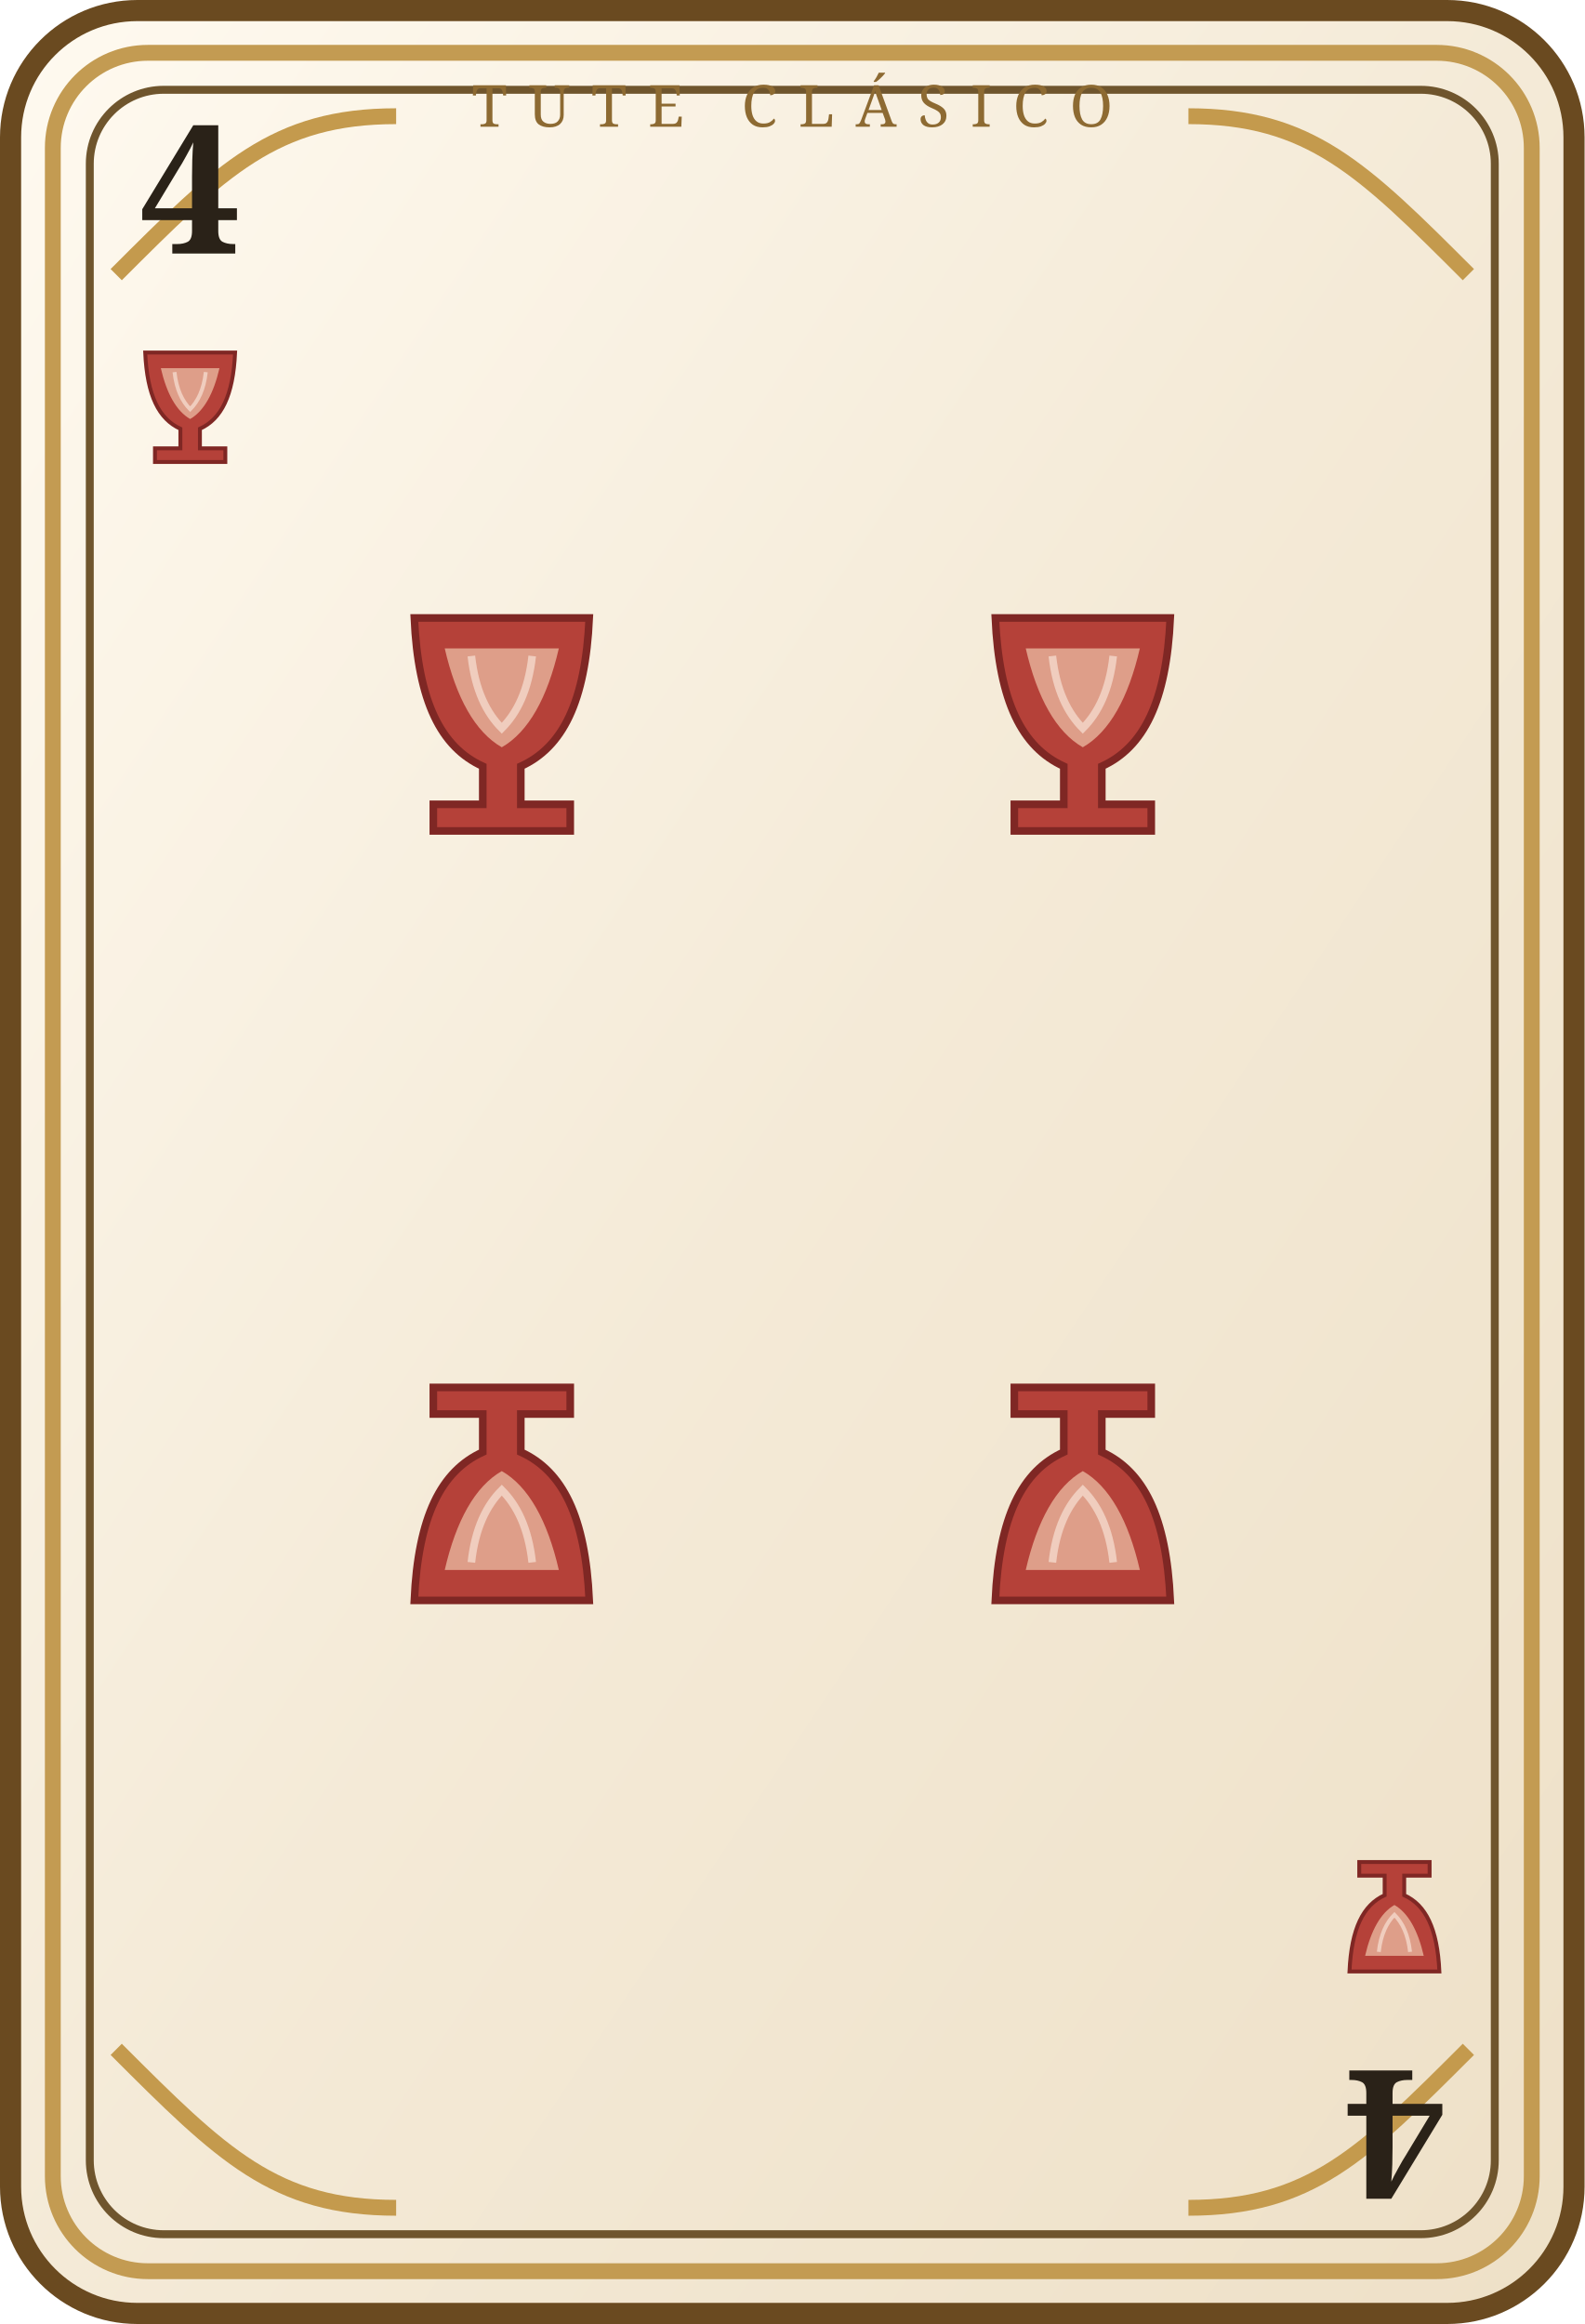
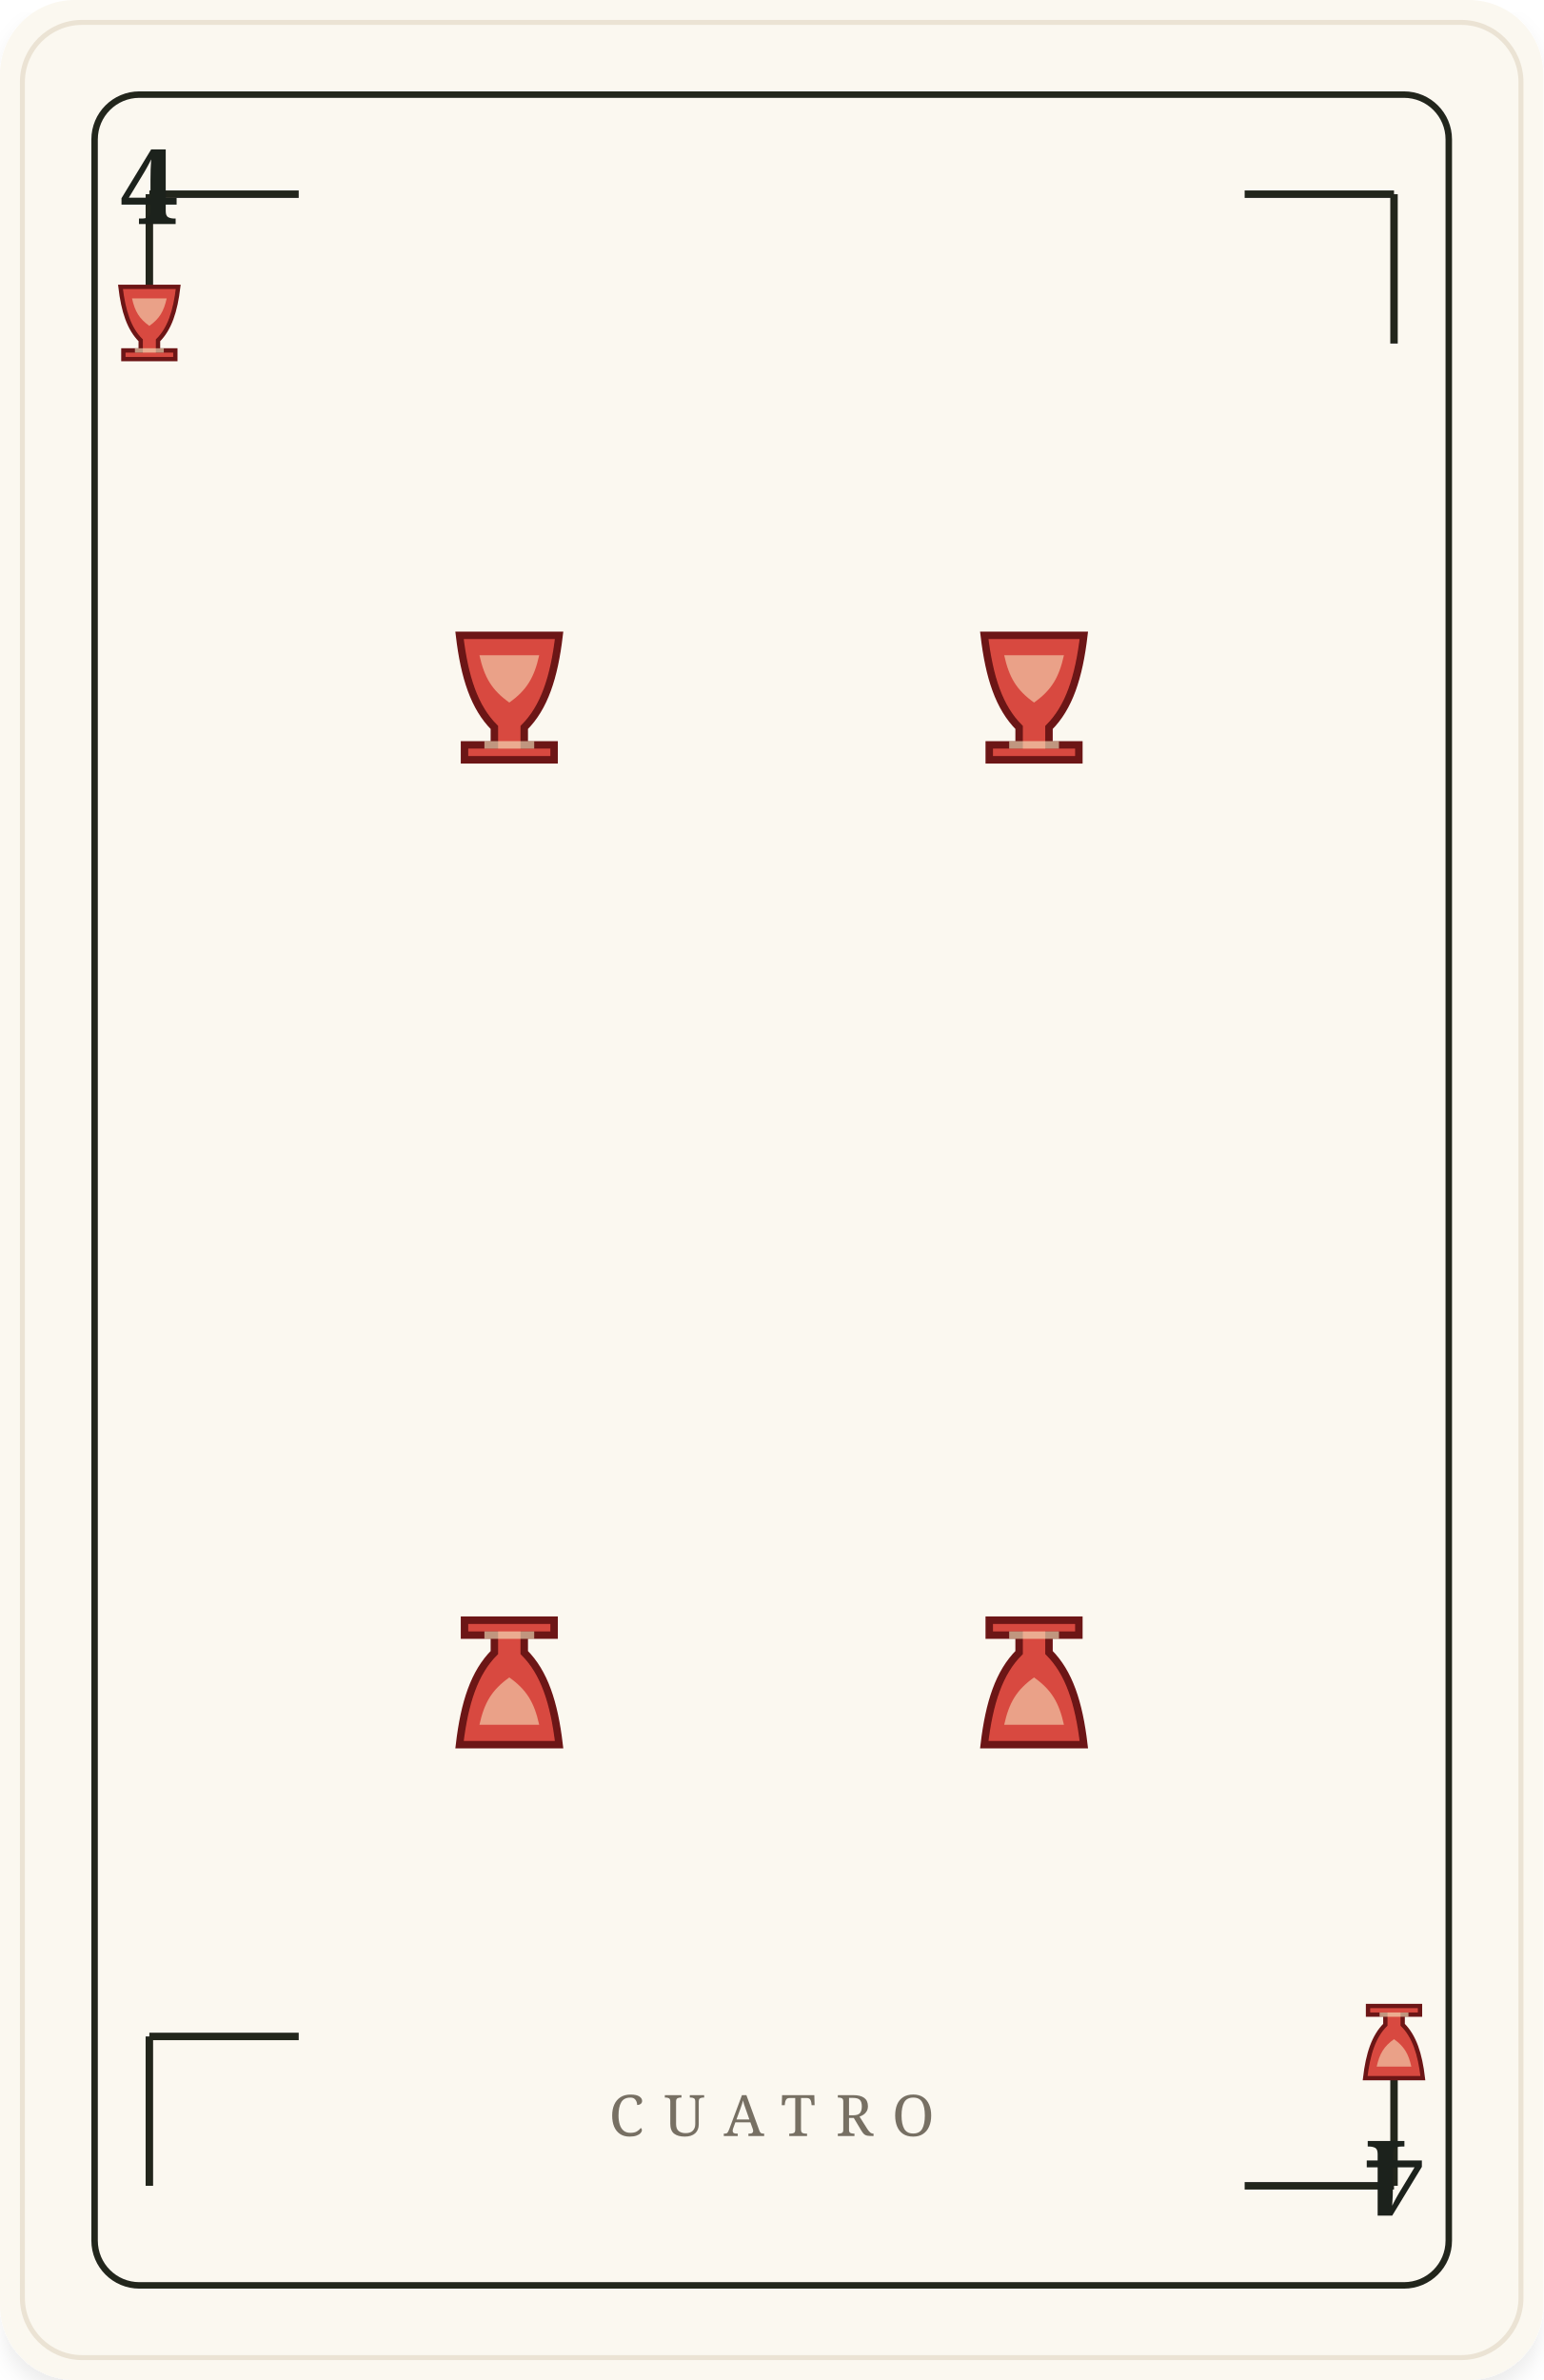
- <svg xmlns="http://www.w3.org/2000/svg" width="300" height="440" viewBox="0 0 300 440">
+ <svg xmlns="http://www.w3.org/2000/svg" width="620" height="956" viewBox="0 0 620 956">
  <defs>
-     <linearGradient id="paper" x1="0" y1="0" x2="1" y2="1">
-       <stop offset="0" stop-color="#fffaf0" />
-       <stop offset=".5" stop-color="#f4ead7" />
-       <stop offset="1" stop-color="#eee0c7" />
+     <filter id="shadow" x="-20%" y="-20%" width="140%" height="140%">
+       <feDropShadow dx="0" dy="5" stdDeviation="4" flood-opacity=".08" />
+     </filter>
+     <linearGradient id="oroFill" x1="0" x2="1">
+       <stop offset="0" stop-color="#f7db89" />
+       <stop offset="1" stop-color="#d19309" />
    </linearGradient>
-     <linearGradient id="gold" x1="0" y1="0" x2="1" y2="1">
-       <stop offset="0" stop-color="#fff0ae" />
-       <stop offset=".48" stop-color="#d9aa45" />
-       <stop offset="1" stop-color="#9f6810" />
-     </linearGradient>
-     <linearGradient id="cloth" x1="0" y1="0" x2="1" y2="1">
-       <stop offset="0" stop-color="#fff" />
-       <stop offset="1" stop-color="#000" />
-     </linearGradient>
-     <filter id="grain">
-       <feTurbulence type="fractalNoise" baseFrequency=".8" numOctaves="2" seed="4" />
-       <feColorMatrix values="1 0 0 0 0 0 1 0 0 0 0 0 1 0 0 0 0 0 .035 0" />
-     </filter>
-     <filter id="shadow">
-       <feDropShadow dx="0" dy="3" stdDeviation="2" flood-opacity=".2" />
-     </filter>
  </defs>
-   <rect x="2" y="2" width="296" height="436" rx="24" fill="url(#paper)" stroke="#6a4a20" stroke-width="4" />
-   <rect x="10" y="10" width="280" height="420" rx="18" fill="none" stroke="#c39b52" stroke-width="3" />
-   <rect x="17" y="17" width="266" height="406" rx="14" fill="none" stroke="#6f552d" stroke-width="1.5" />
-   <path d="M22 52C42 32 52 22 75 22M225 22c23 0 33 10 53 30M22 388c20 20 30 30 53 30M225 418c23 0 33-10 53-30" fill="none" stroke="#c49a4d" stroke-width="3" />
-   <g>
-     <g transform="translate(95 135) rotate(0) scale(0.72)" opacity="1">
-       <path d="M-23-25h46c-1 22-7 34-18 39v10h13v7h-36v-7h13V14c-11-5-17-17-18-39Z" fill="#b54139" stroke="#7f2724" stroke-width="2" />
-       <path d="M-15-17h30C12-4 7 5 0 9-7 5-12-4-15-17Z" fill="#efc2a7" opacity=".72" />
-       <path d="M-8-15c1 9 4 15 8 19 4-4 7-10 8-19" fill="none" stroke="#f6dfd3" stroke-width="2" opacity=".72" />
+   <g filter="url(#shadow)">
+     <rect width="620" height="956" rx="30" fill="#fbf8f0" />
+     <rect x="9" y="9" width="602" height="938" rx="24" fill="none" stroke="#ebe3d4" stroke-width="2" />
+     <rect x="38" y="38" width="544" height="880" rx="18" fill="none" stroke="#23251f" stroke-width="2.6" />
+     <path d="M60 78H120M60 78V138" stroke="#23251f" stroke-width="3" />
+     <path d="M500 78H560M560 78V138" stroke="#23251f" stroke-width="3" />
+     <path d="M60 818H120M60 818V878" stroke="#23251f" stroke-width="3" />
+     <path d="M500 878H560M560 818V878" stroke="#23251f" stroke-width="3" />
+     <g transform="translate(60 90)">
+       <text x="0" y="0" text-anchor="middle" font-family="Georgia,serif" font-size="42" font-weight="700" fill="#1d211b">4</text>
+       <g transform="translate(0 38) scale(.58)">
+         <path d="M-20 -22H20C18 -5 14 7 6 15V22H18V28H-18V22H-6V15C-14 7 -18 -5 -20 -22Z" fill="#d84a3f" stroke="#6c1415" stroke-width="3" />
+         <path d="M-12 -14H12C10 -5 7 0 0 5C-7 0 -10 -5 -12 -14Z" fill="#f5d6b5" opacity=".62" />
+         <path d="M-10 22H10" stroke="#f8edc7" stroke-width="3" opacity=".6" />
+       </g>
    </g>
-     <g transform="translate(205 135) rotate(0) scale(0.72)" opacity="1">
-       <path d="M-23-25h46c-1 22-7 34-18 39v10h13v7h-36v-7h13V14c-11-5-17-17-18-39Z" fill="#b54139" stroke="#7f2724" stroke-width="2" />
-       <path d="M-15-17h30C12-4 7 5 0 9-7 5-12-4-15-17Z" fill="#efc2a7" opacity=".72" />
-       <path d="M-8-15c1 9 4 15 8 19 4-4 7-10 8-19" fill="none" stroke="#f6dfd3" stroke-width="2" opacity=".72" />
+     <g transform="translate(560 860) rotate(180 0 0)">
+       <text x="0" y="0" text-anchor="middle" font-family="Georgia,serif" font-size="42" font-weight="700" fill="#1d211b">4</text>
+       <g transform="translate(0 38) scale(.58)">
+         <path d="M-20 -22H20C18 -5 14 7 6 15V22H18V28H-18V22H-6V15C-14 7 -18 -5 -20 -22Z" fill="#d84a3f" stroke="#6c1415" stroke-width="3" />
+         <path d="M-12 -14H12C10 -5 7 0 0 5C-7 0 -10 -5 -12 -14Z" fill="#f5d6b5" opacity=".62" />
+         <path d="M-10 22H10" stroke="#f8edc7" stroke-width="3" opacity=".6" />
+       </g>
    </g>
-     <g transform="translate(95 285) rotate(180) scale(0.72)" opacity="1">
-       <path d="M-23-25h46c-1 22-7 34-18 39v10h13v7h-36v-7h13V14c-11-5-17-17-18-39Z" fill="#b54139" stroke="#7f2724" stroke-width="2" />
-       <path d="M-15-17h30C12-4 7 5 0 9-7 5-12-4-15-17Z" fill="#efc2a7" opacity=".72" />
-       <path d="M-8-15c1 9 4 15 8 19 4-4 7-10 8-19" fill="none" stroke="#f6dfd3" stroke-width="2" opacity=".72" />
+     <g transform="translate(204.6 277.2) scale(1.0) rotate(0)">
+       <path d="M-20 -22H20C18 -5 14 7 6 15V22H18V28H-18V22H-6V15C-14 7 -18 -5 -20 -22Z" fill="#d84a3f" stroke="#6c1415" stroke-width="3" />
+       <path d="M-12 -14H12C10 -5 7 0 0 5C-7 0 -10 -5 -12 -14Z" fill="#f5d6b5" opacity=".62" />
+       <path d="M-10 22H10" stroke="#f8edc7" stroke-width="3" opacity=".6" />
    </g>
-     <g transform="translate(205 285) rotate(180) scale(0.72)" opacity="1">
-       <path d="M-23-25h46c-1 22-7 34-18 39v10h13v7h-36v-7h13V14c-11-5-17-17-18-39Z" fill="#b54139" stroke="#7f2724" stroke-width="2" />
-       <path d="M-15-17h30C12-4 7 5 0 9-7 5-12-4-15-17Z" fill="#efc2a7" opacity=".72" />
-       <path d="M-8-15c1 9 4 15 8 19 4-4 7-10 8-19" fill="none" stroke="#f6dfd3" stroke-width="2" opacity=".72" />
+     <g transform="translate(415.4 277.2) scale(1.0) rotate(0)">
+       <path d="M-20 -22H20C18 -5 14 7 6 15V22H18V28H-18V22H-6V15C-14 7 -18 -5 -20 -22Z" fill="#d84a3f" stroke="#6c1415" stroke-width="3" />
+       <path d="M-12 -14H12C10 -5 7 0 0 5C-7 0 -10 -5 -12 -14Z" fill="#f5d6b5" opacity=".62" />
+       <path d="M-10 22H10" stroke="#f8edc7" stroke-width="3" opacity=".6" />
    </g>
+     <g transform="translate(204.6 678.8) scale(1.0) rotate(180)">
+       <path d="M-20 -22H20C18 -5 14 7 6 15V22H18V28H-18V22H-6V15C-14 7 -18 -5 -20 -22Z" fill="#d84a3f" stroke="#6c1415" stroke-width="3" />
+       <path d="M-12 -14H12C10 -5 7 0 0 5C-7 0 -10 -5 -12 -14Z" fill="#f5d6b5" opacity=".62" />
+       <path d="M-10 22H10" stroke="#f8edc7" stroke-width="3" opacity=".6" />
+     </g>
+     <g transform="translate(415.4 678.8) scale(1.0) rotate(180)">
+       <path d="M-20 -22H20C18 -5 14 7 6 15V22H18V28H-18V22H-6V15C-14 7 -18 -5 -20 -22Z" fill="#d84a3f" stroke="#6c1415" stroke-width="3" />
+       <path d="M-12 -14H12C10 -5 7 0 0 5C-7 0 -10 -5 -12 -14Z" fill="#f5d6b5" opacity=".62" />
+       <path d="M-10 22H10" stroke="#f8edc7" stroke-width="3" opacity=".6" />
+     </g>
+     <text x="310" y="858" text-anchor="middle" font-family="Georgia,serif" font-size="23" letter-spacing="8" fill="#5a5246" opacity=".82">CUATRO</text>
  </g>
-   <g transform="translate(36 48) rotate(0)">
-     <text x="0" y="0" text-anchor="middle" font-family="Georgia,serif" font-size="34" font-weight="700" fill="#2a2218">4</text>
-     <g transform="translate(0 28) rotate(0) scale(0.37)" opacity="1">
-       <path d="M-23-25h46c-1 22-7 34-18 39v10h13v7h-36v-7h13V14c-11-5-17-17-18-39Z" fill="#b54139" stroke="#7f2724" stroke-width="2" />
-       <path d="M-15-17h30C12-4 7 5 0 9-7 5-12-4-15-17Z" fill="#efc2a7" opacity=".72" />
-       <path d="M-8-15c1 9 4 15 8 19 4-4 7-10 8-19" fill="none" stroke="#f6dfd3" stroke-width="2" opacity=".72" />
-     </g>
-   </g>
-   <g transform="translate(264 392) rotate(180)">
-     <text x="0" y="0" text-anchor="middle" font-family="Georgia,serif" font-size="34" font-weight="700" fill="#2a2218">4</text>
-     <g transform="translate(0 28) rotate(0) scale(0.37)" opacity="1">
-       <path d="M-23-25h46c-1 22-7 34-18 39v10h13v7h-36v-7h13V14c-11-5-17-17-18-39Z" fill="#b54139" stroke="#7f2724" stroke-width="2" />
-       <path d="M-15-17h30C12-4 7 5 0 9-7 5-12-4-15-17Z" fill="#efc2a7" opacity=".72" />
-       <path d="M-8-15c1 9 4 15 8 19 4-4 7-10 8-19" fill="none" stroke="#f6dfd3" stroke-width="2" opacity=".72" />
-     </g>
-   </g>
-   <text x="150" y="24" text-anchor="middle" font-family="Georgia,serif" font-size="11" letter-spacing="4" fill="#8d6a32">TUTE CLÁSICO</text>
</svg>
